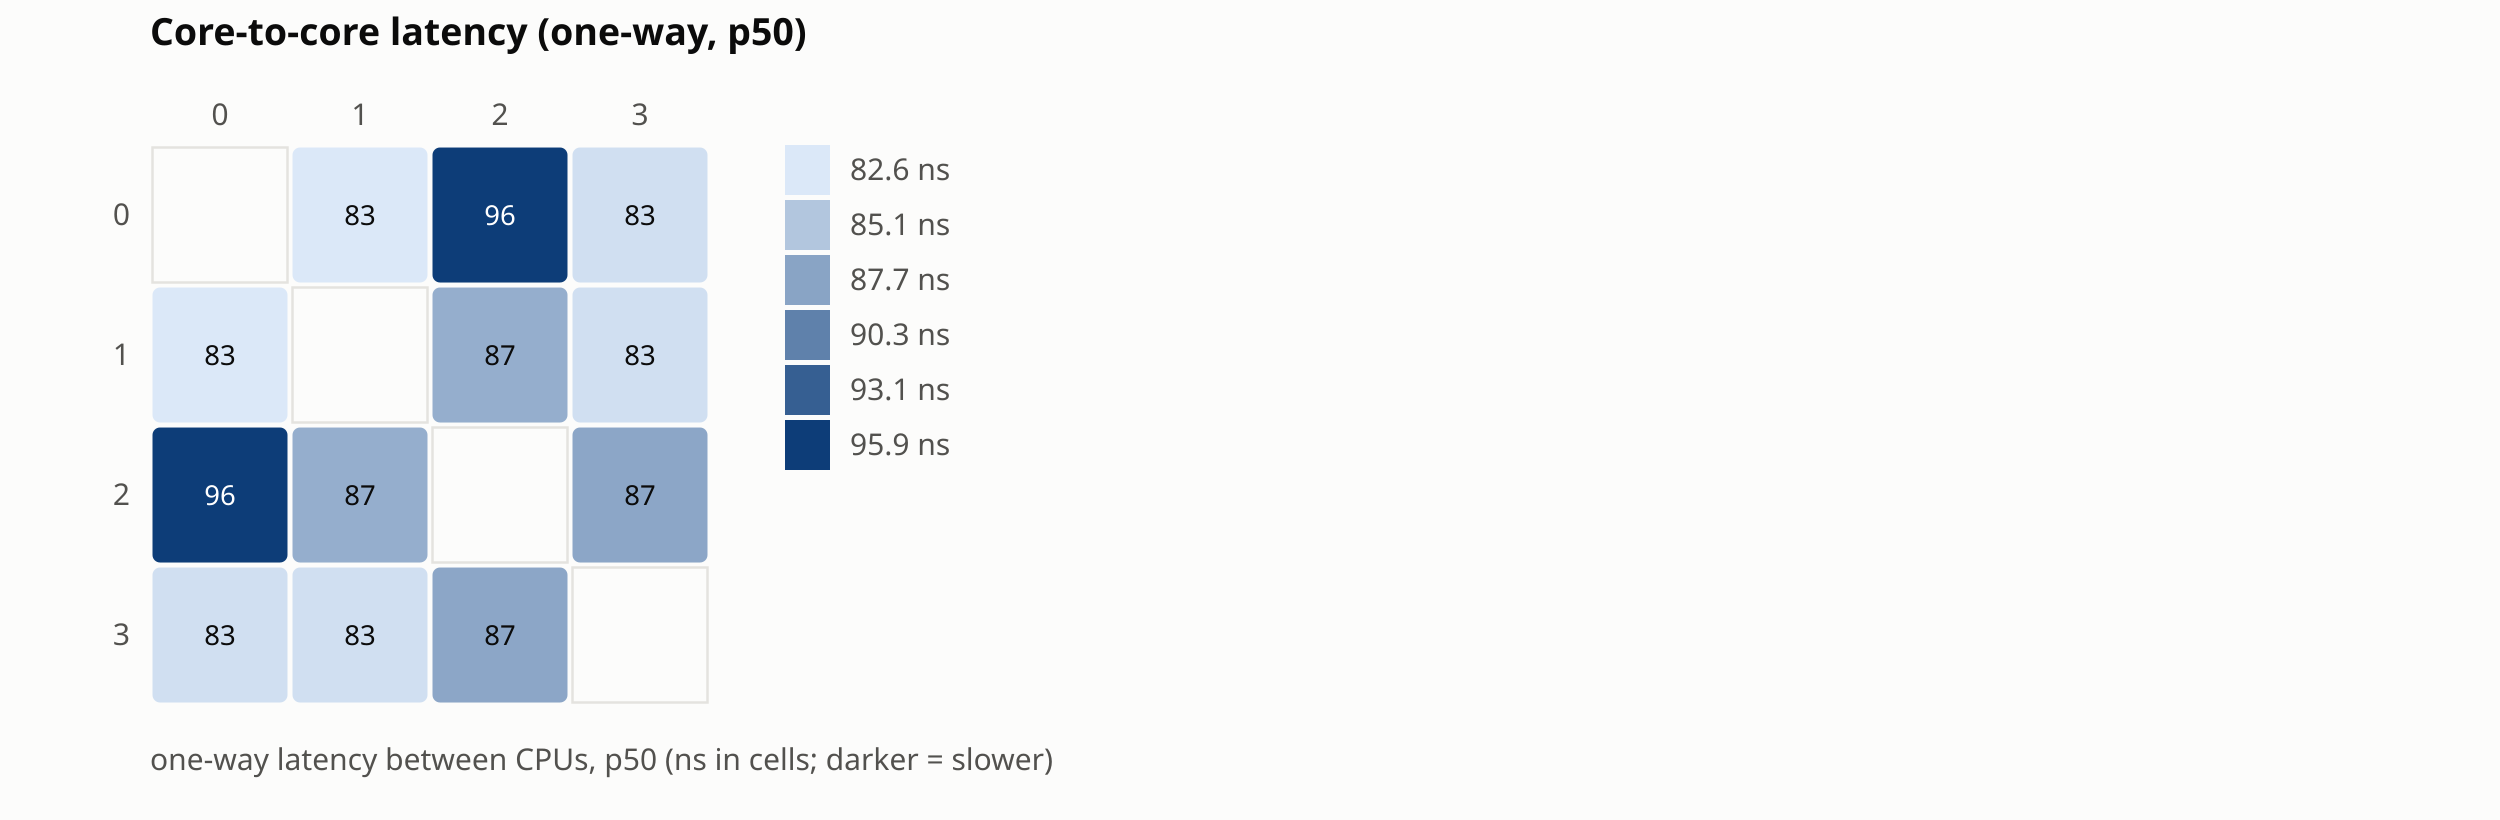
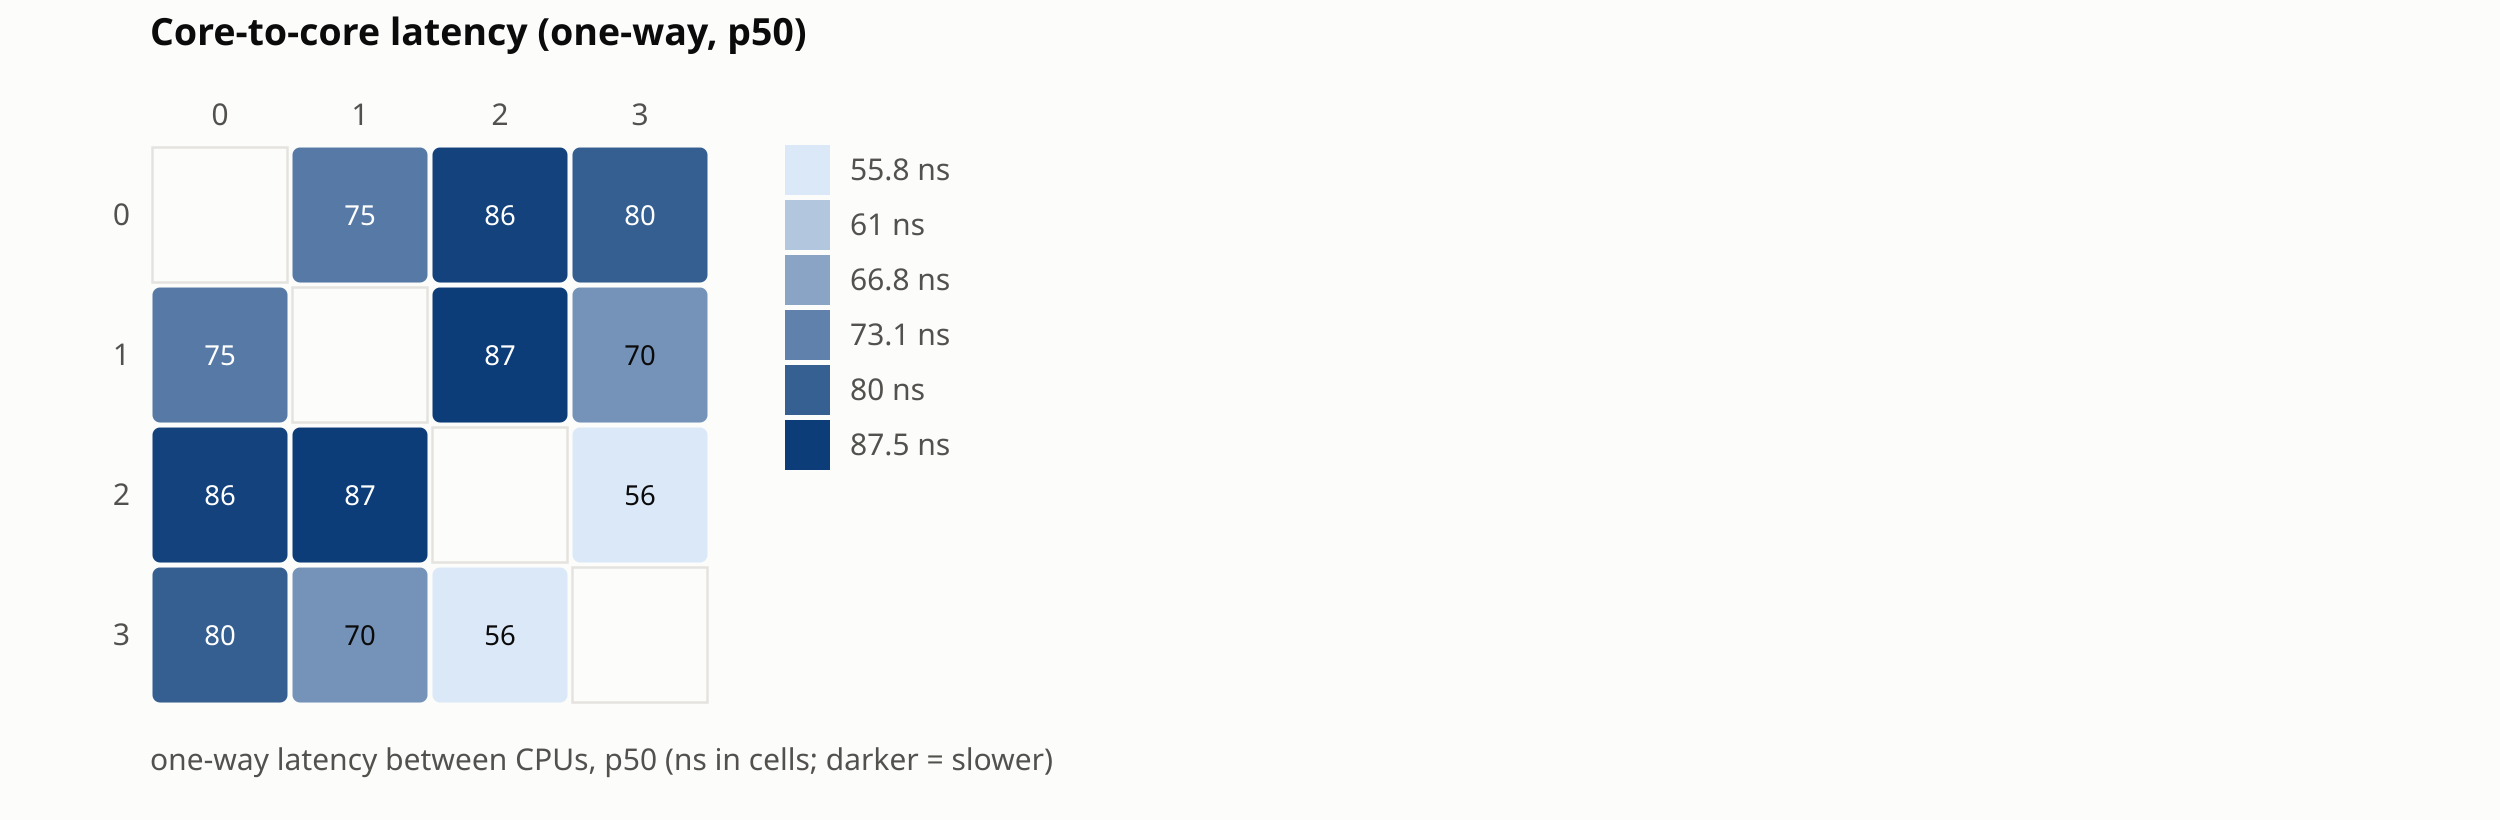
<svg xmlns="http://www.w3.org/2000/svg" viewBox="0 0 1000 328" role="img" aria-label="Core-to-core latency (one-way, p50)">
  <style>
  .bg{fill:#fcfcfb} .ax{fill:#52514e;font:12px system-ui,sans-serif} .title{fill:#0b0b0b;font:600 15px system-ui,sans-serif}
  .grid{stroke:#e4e3df} .zone-a{fill:#f3f2ef} .zone-b{fill:#fcfcfb} .marker{stroke:#8a8984}
  .zlabel{fill:#8a8984;font:600 12px system-ui,sans-serif} .hit{fill:transparent}
  .s1{stroke:#2a78d6} .s2{stroke:#eb6834} .s3{stroke:#1baf7a} .s4{stroke:#6250d6} .s5{stroke:#e87ba4}
  .f1{fill:#2a78d6} .f2{fill:#eb6834} .f3{fill:#1baf7a} .f4{fill:#6250d6} .f5{fill:#e87ba4}
</style>
  <rect class="bg" width="1000" height="328" />
  <text class="title" x="60" y="18">Core-to-core latency (one-way, p50)</text>
  <g transform="translate(0,24)">
    <text class="ax" x="52" y="66.0" text-anchor="end">0</text>
    <text class="ax" x="88.0" y="26" text-anchor="middle">0</text>
    <rect class="grid" fill="none" x="61" y="35" width="54" height="54" />
-     <rect x="117" y="35" width="54" height="54" rx="3" fill="#dbe8f8" />
-     <text x="144.0" y="66.0" text-anchor="middle" style="font:11px system-ui,sans-serif" fill="#0b0b0b">83</text>
-     <rect x="173" y="35" width="54" height="54" rx="3" fill="#0d3d78" />
-     <text x="200.0" y="66.0" text-anchor="middle" style="font:11px system-ui,sans-serif" fill="#ffffff">96</text>
-     <rect x="229" y="35" width="54" height="54" rx="3" fill="#d0dff1" />
-     <text x="256.0" y="66.0" text-anchor="middle" style="font:11px system-ui,sans-serif" fill="#0b0b0b">83</text>
+     <rect x="117" y="35" width="54" height="54" rx="3" fill="#567aa5" />
+     <text x="144.0" y="66.0" text-anchor="middle" style="font:11px system-ui,sans-serif" fill="#ffffff">75</text>
+     <rect x="173" y="35" width="54" height="54" rx="3" fill="#13427c" />
+     <text x="200.0" y="66.0" text-anchor="middle" style="font:11px system-ui,sans-serif" fill="#ffffff">86</text>
+     <rect x="229" y="35" width="54" height="54" rx="3" fill="#365f91" />
+     <text x="256.0" y="66.0" text-anchor="middle" style="font:11px system-ui,sans-serif" fill="#ffffff">80</text>
    <text class="ax" x="52" y="122.0" text-anchor="end">1</text>
    <text class="ax" x="144.0" y="26" text-anchor="middle">1</text>
-     <rect x="61" y="91" width="54" height="54" rx="3" fill="#dbe8f8" />
-     <text x="88.0" y="122.0" text-anchor="middle" style="font:11px system-ui,sans-serif" fill="#0b0b0b">83</text>
+     <rect x="61" y="91" width="54" height="54" rx="3" fill="#567aa5" />
+     <text x="88.0" y="122.0" text-anchor="middle" style="font:11px system-ui,sans-serif" fill="#ffffff">75</text>
    <rect class="grid" fill="none" x="117" y="91" width="54" height="54" />
-     <rect x="173" y="91" width="54" height="54" rx="3" fill="#95aecd" />
-     <text x="200.0" y="122.0" text-anchor="middle" style="font:11px system-ui,sans-serif" fill="#0b0b0b">87</text>
-     <rect x="229" y="91" width="54" height="54" rx="3" fill="#d0dff1" />
-     <text x="256.0" y="122.0" text-anchor="middle" style="font:11px system-ui,sans-serif" fill="#0b0b0b">83</text>
+     <rect x="173" y="91" width="54" height="54" rx="3" fill="#0d3d78" />
+     <text x="200.0" y="122.0" text-anchor="middle" style="font:11px system-ui,sans-serif" fill="#ffffff">87</text>
+     <rect x="229" y="91" width="54" height="54" rx="3" fill="#7593b9" />
+     <text x="256.0" y="122.0" text-anchor="middle" style="font:11px system-ui,sans-serif" fill="#0b0b0b">70</text>
    <text class="ax" x="52" y="178.0" text-anchor="end">2</text>
    <text class="ax" x="200.0" y="26" text-anchor="middle">2</text>
-     <rect x="61" y="147" width="54" height="54" rx="3" fill="#0d3d78" />
-     <text x="88.0" y="178.0" text-anchor="middle" style="font:11px system-ui,sans-serif" fill="#ffffff">96</text>
-     <rect x="117" y="147" width="54" height="54" rx="3" fill="#95aecd" />
-     <text x="144.0" y="178.0" text-anchor="middle" style="font:11px system-ui,sans-serif" fill="#0b0b0b">87</text>
+     <rect x="61" y="147" width="54" height="54" rx="3" fill="#13427c" />
+     <text x="88.0" y="178.0" text-anchor="middle" style="font:11px system-ui,sans-serif" fill="#ffffff">86</text>
+     <rect x="117" y="147" width="54" height="54" rx="3" fill="#0d3d78" />
+     <text x="144.0" y="178.0" text-anchor="middle" style="font:11px system-ui,sans-serif" fill="#ffffff">87</text>
    <rect class="grid" fill="none" x="173" y="147" width="54" height="54" />
-     <rect x="229" y="147" width="54" height="54" rx="3" fill="#8ca6c7" />
-     <text x="256.0" y="178.0" text-anchor="middle" style="font:11px system-ui,sans-serif" fill="#0b0b0b">87</text>
+     <rect x="229" y="147" width="54" height="54" rx="3" fill="#dbe8f8" />
+     <text x="256.0" y="178.0" text-anchor="middle" style="font:11px system-ui,sans-serif" fill="#0b0b0b">56</text>
    <text class="ax" x="52" y="234.0" text-anchor="end">3</text>
    <text class="ax" x="256.0" y="26" text-anchor="middle">3</text>
-     <rect x="61" y="203" width="54" height="54" rx="3" fill="#d0dff1" />
-     <text x="88.0" y="234.0" text-anchor="middle" style="font:11px system-ui,sans-serif" fill="#0b0b0b">83</text>
-     <rect x="117" y="203" width="54" height="54" rx="3" fill="#d0dff1" />
-     <text x="144.0" y="234.0" text-anchor="middle" style="font:11px system-ui,sans-serif" fill="#0b0b0b">83</text>
-     <rect x="173" y="203" width="54" height="54" rx="3" fill="#8ca6c7" />
-     <text x="200.0" y="234.0" text-anchor="middle" style="font:11px system-ui,sans-serif" fill="#0b0b0b">87</text>
+     <rect x="61" y="203" width="54" height="54" rx="3" fill="#365f91" />
+     <text x="88.0" y="234.0" text-anchor="middle" style="font:11px system-ui,sans-serif" fill="#ffffff">80</text>
+     <rect x="117" y="203" width="54" height="54" rx="3" fill="#7593b9" />
+     <text x="144.0" y="234.0" text-anchor="middle" style="font:11px system-ui,sans-serif" fill="#0b0b0b">70</text>
+     <rect x="173" y="203" width="54" height="54" rx="3" fill="#dbe8f8" />
+     <text x="200.0" y="234.0" text-anchor="middle" style="font:11px system-ui,sans-serif" fill="#0b0b0b">56</text>
    <rect class="grid" fill="none" x="229" y="203" width="54" height="54" />
    <rect x="314" y="34" width="18" height="20" fill="#dbe8f8" />
-     <text class="ax" x="340" y="48">82.6 ns</text>
+     <text class="ax" x="340" y="48">55.8 ns</text>
    <rect x="314" y="56" width="18" height="20" fill="#b2c6de" />
-     <text class="ax" x="340" y="70">85.1 ns</text>
+     <text class="ax" x="340" y="70">61 ns</text>
    <rect x="314" y="78" width="18" height="20" fill="#89a4c5" />
-     <text class="ax" x="340" y="92">87.7 ns</text>
+     <text class="ax" x="340" y="92">66.8 ns</text>
    <rect x="314" y="100" width="18" height="20" fill="#5f81ab" />
-     <text class="ax" x="340" y="114">90.3 ns</text>
+     <text class="ax" x="340" y="114">73.1 ns</text>
    <rect x="314" y="122" width="18" height="20" fill="#365f92" />
-     <text class="ax" x="340" y="136">93.1 ns</text>
+     <text class="ax" x="340" y="136">80 ns</text>
    <rect x="314" y="144" width="18" height="20" fill="#0d3d78" />
-     <text class="ax" x="340" y="158">95.9 ns</text>
+     <text class="ax" x="340" y="158">87.5 ns</text>
    <text class="ax" x="60" y="284">one-way latency between CPUs, p50 (ns in cells; darker = slower)</text>
  </g>
</svg>
